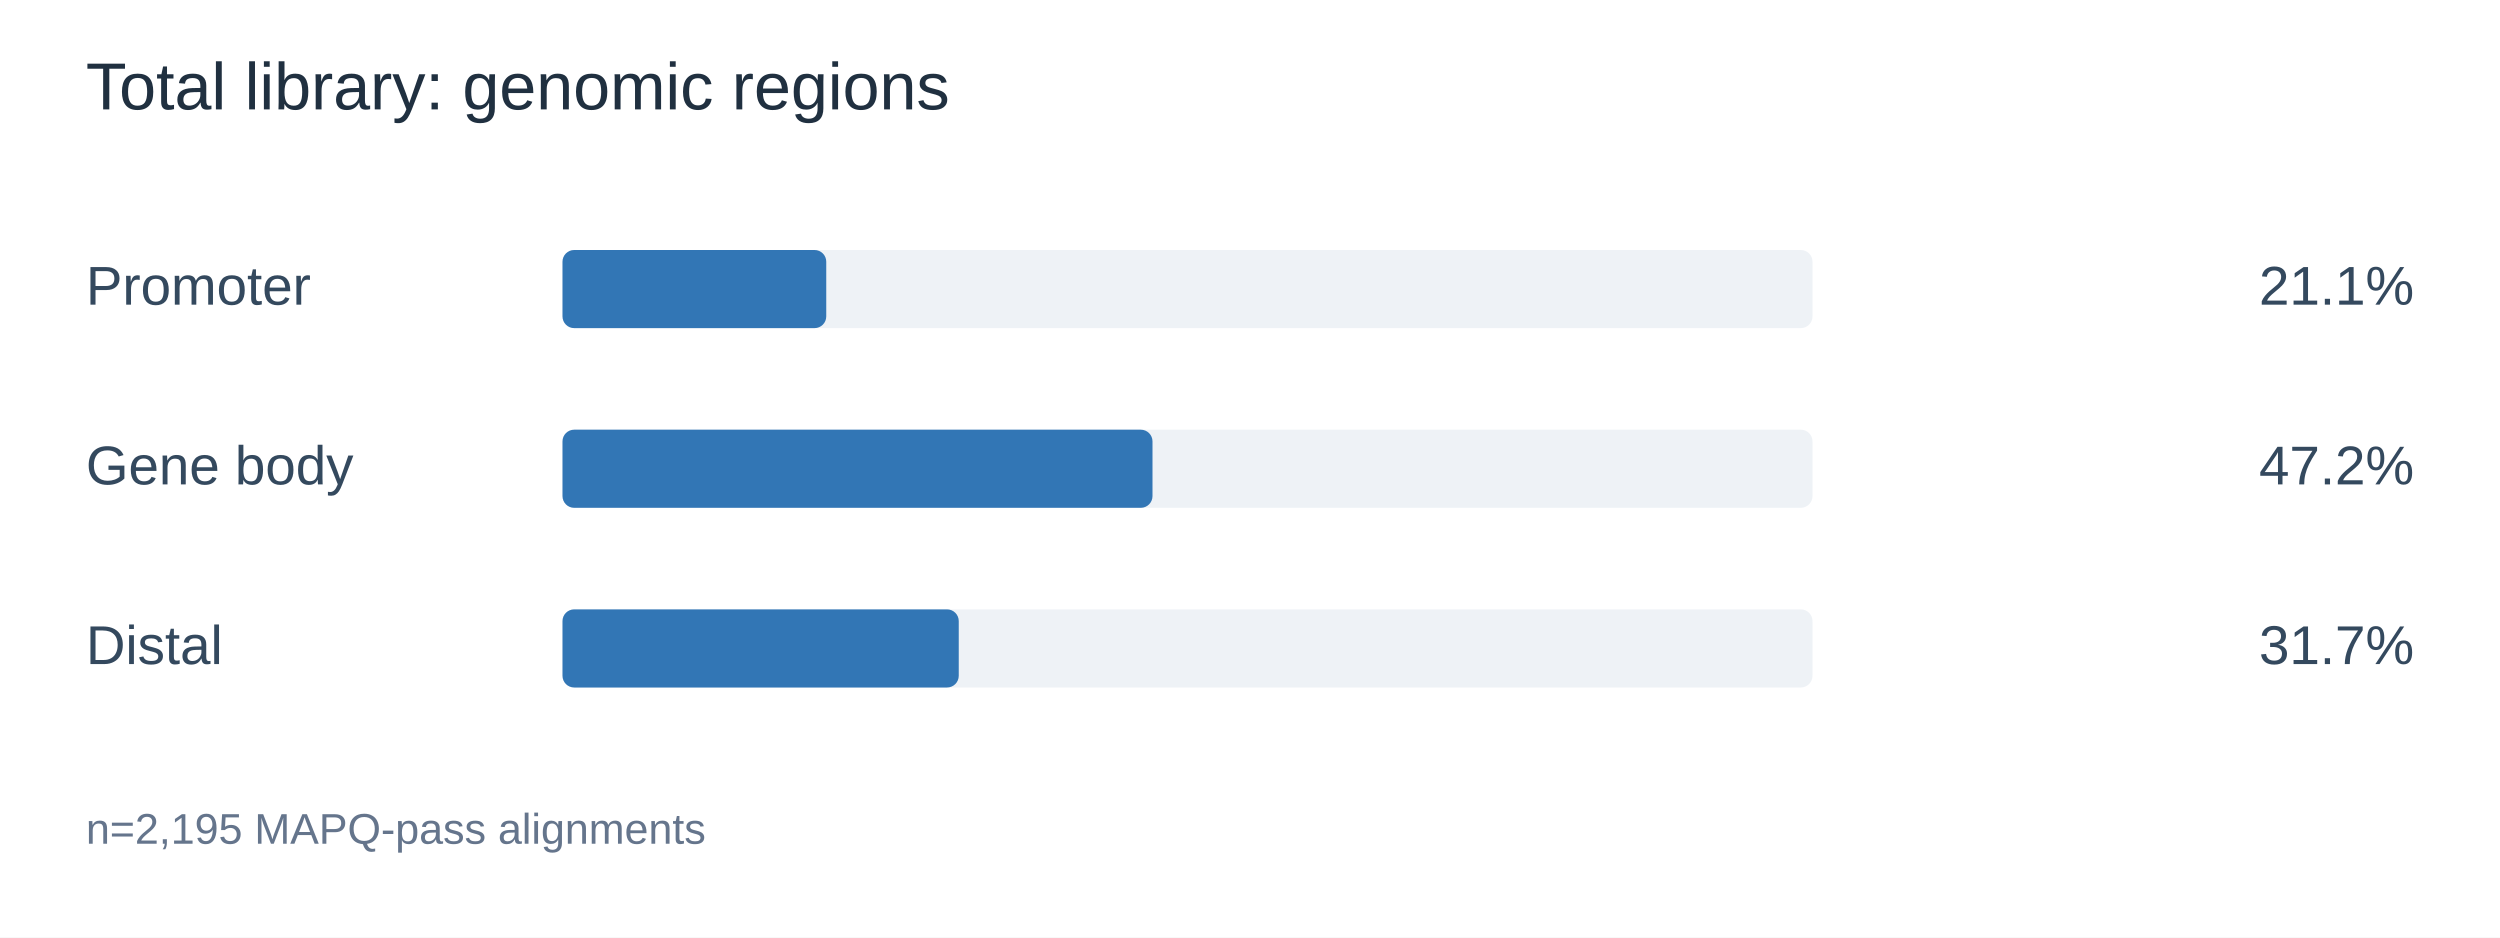
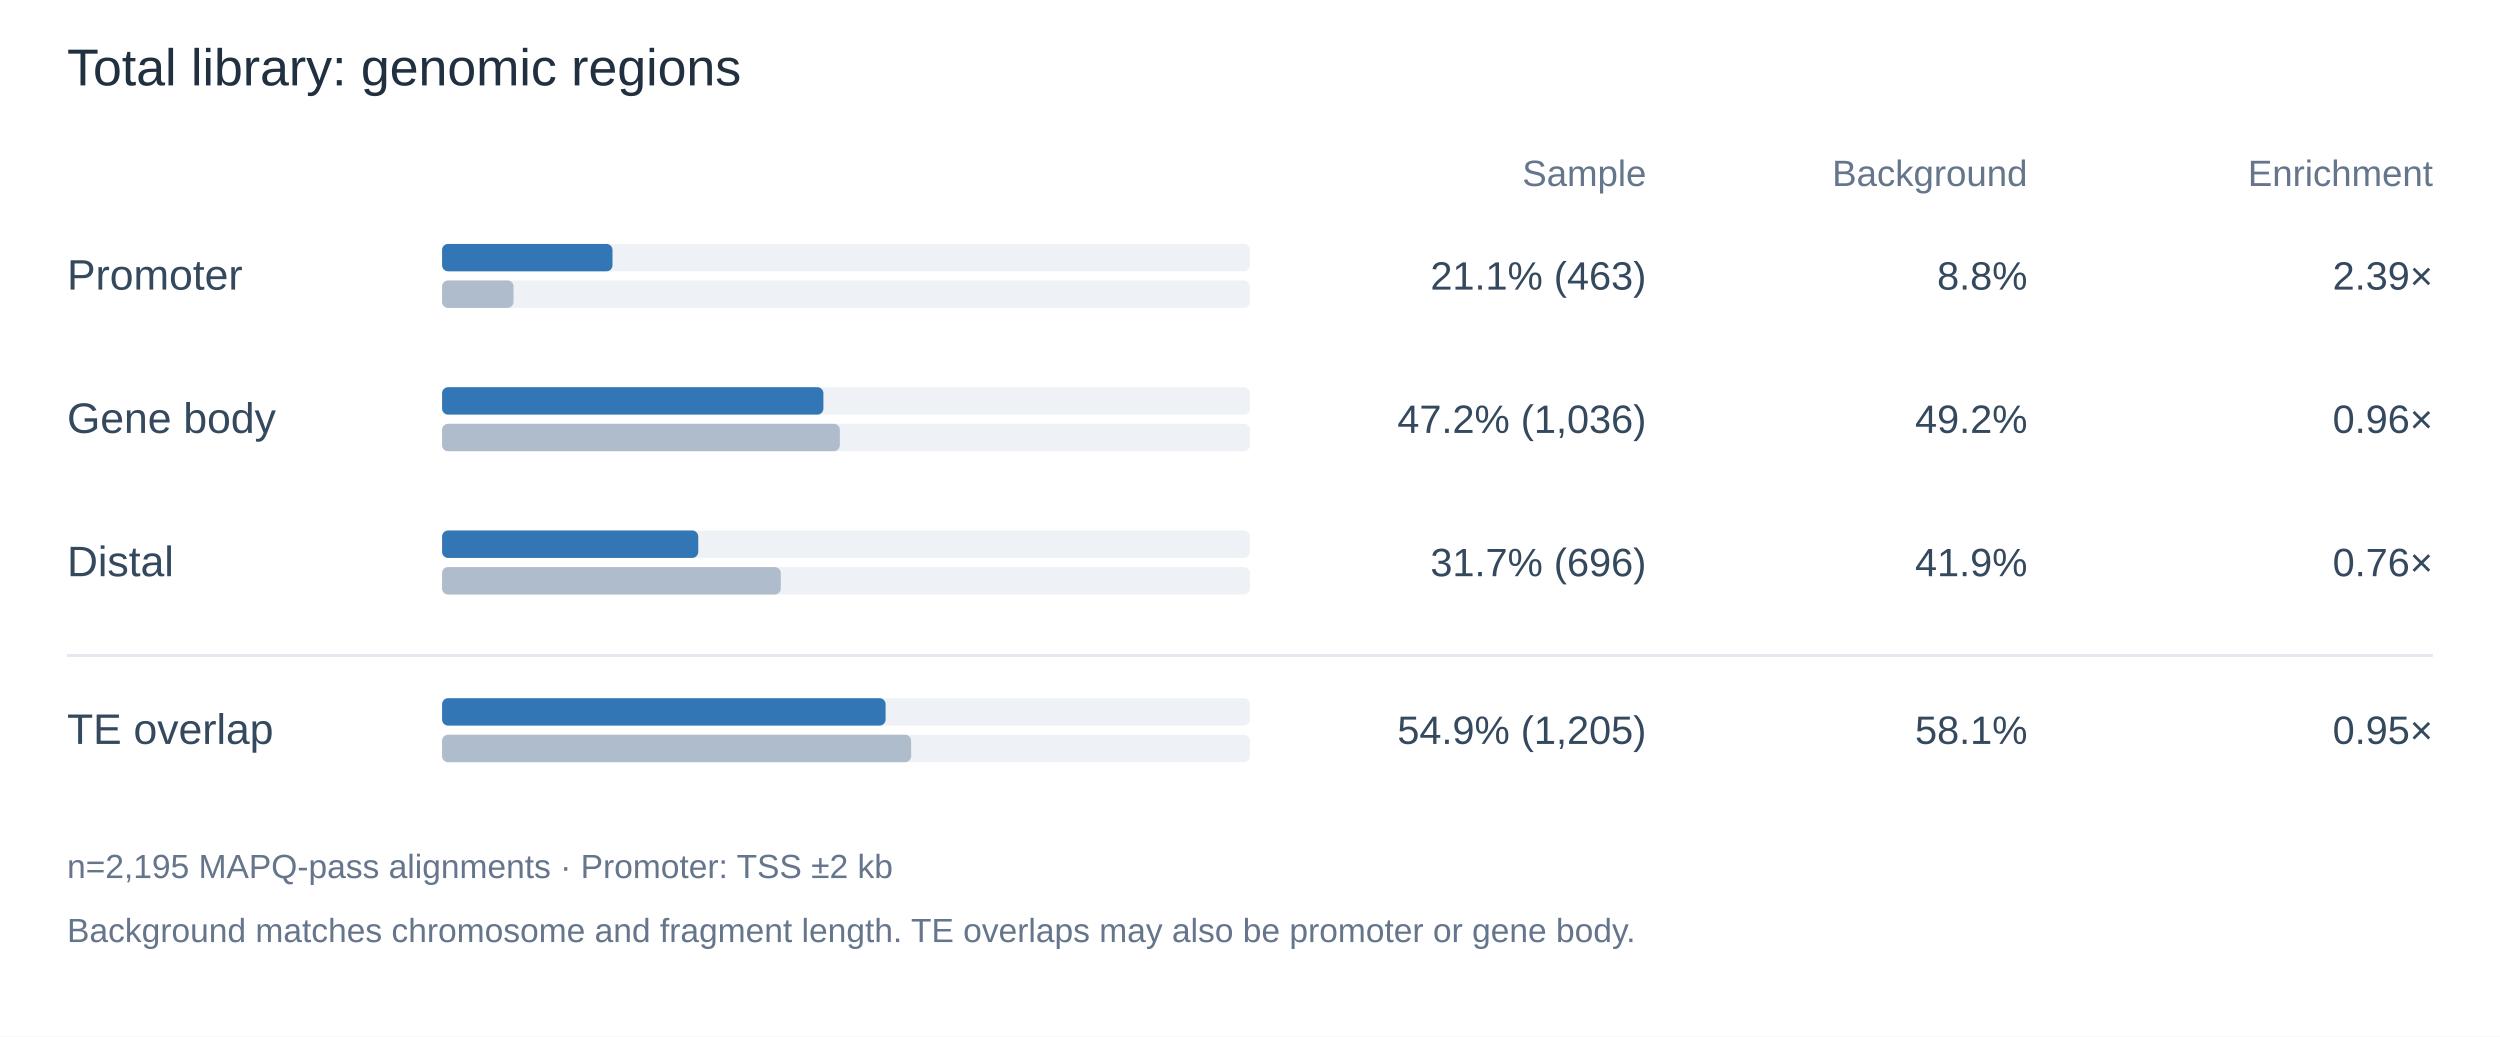
- <svg xmlns="http://www.w3.org/2000/svg" viewBox="0 0 640 240" role="img" aria-label="Total library: genomic regions" style="font-family:Arial,Helvetica,sans-serif">
+ <svg xmlns="http://www.w3.org/2000/svg" viewBox="0 0 820 340" role="img" aria-label="Total library: genomic regions" style="font-family:Arial,Helvetica,sans-serif">
  <rect width="100%" height="100%" fill="white" />
  <text x="22" y="28" font-size="17" fill="#203040">Total library: genomic regions</text>
+   <text x="540" y="61" text-anchor="end" font-size="12" fill="#65758c">Sample</text>
+   <text x="665" y="61" text-anchor="end" font-size="12" fill="#65758c">Background</text>
+   <text x="798" y="61" text-anchor="end" font-size="12" fill="#65758c">Enrichment</text>
  <g>
-     <text x="22" y="78" font-size="14" fill="#34495e">Promoter</text>
-     <rect x="144" y="64" width="320" height="20" rx="3" fill="#eef2f6" />
-     <rect x="144" y="64" width="67.520" height="20" rx="3" fill="#3276b5" />
-     <text x="618" y="78" text-anchor="end" font-size="14" fill="#34495e">21.1%<tspan font-size="12" fill="#65758c" />
-     </text>
+     <text x="22" y="95" font-size="14" fill="#34495e">Promoter</text>
+     <rect x="145" y="80" width="265" height="9" rx="2" fill="#eef2f6" />
+     <rect x="145" y="80" width="55.897" height="9" rx="2" fill="#3276b5" />
+     <rect x="145" y="92" width="265" height="9" rx="2" fill="#eef2f6" />
+     <rect x="145" y="92" width="23.437" height="9" rx="2" fill="#aebccc" />
+     <text x="540" y="95" text-anchor="end" font-size="13" fill="#34495e">21.1% (463)</text>
+     <text x="665" y="95" text-anchor="end" font-size="13" fill="#34495e">8.8%</text>
+     <text x="798" y="95" text-anchor="end" font-size="13" fill="#34495e">2.39×</text>
  </g>
  <g>
-     <text x="22" y="124" font-size="14" fill="#34495e">Gene body</text>
-     <rect x="144" y="110" width="320" height="20" rx="3" fill="#eef2f6" />
-     <rect x="144" y="110" width="151.040" height="20" rx="3" fill="#3276b5" />
-     <text x="618" y="124" text-anchor="end" font-size="14" fill="#34495e">47.2%<tspan font-size="12" fill="#65758c" />
-     </text>
+     <text x="22" y="142" font-size="14" fill="#34495e">Gene body</text>
+     <rect x="145" y="127" width="265" height="9" rx="2" fill="#eef2f6" />
+     <rect x="145" y="127" width="125.075" height="9" rx="2" fill="#3276b5" />
+     <rect x="145" y="139" width="265" height="9" rx="2" fill="#eef2f6" />
+     <rect x="145" y="139" width="130.466" height="9" rx="2" fill="#aebccc" />
+     <text x="540" y="142" text-anchor="end" font-size="13" fill="#34495e">47.2% (1,036)</text>
+     <text x="665" y="142" text-anchor="end" font-size="13" fill="#34495e">49.2%</text>
+     <text x="798" y="142" text-anchor="end" font-size="13" fill="#34495e">0.96×</text>
  </g>
  <g>
-     <text x="22" y="170" font-size="14" fill="#34495e">Distal</text>
-     <rect x="144" y="156" width="320" height="20" rx="3" fill="#eef2f6" />
-     <rect x="144" y="156" width="101.440" height="20" rx="3" fill="#3276b5" />
-     <text x="618" y="170" text-anchor="end" font-size="14" fill="#34495e">31.7%<tspan font-size="12" fill="#65758c" />
-     </text>
+     <text x="22" y="189" font-size="14" fill="#34495e">Distal</text>
+     <rect x="145" y="174" width="265" height="9" rx="2" fill="#eef2f6" />
+     <rect x="145" y="174" width="84.027" height="9" rx="2" fill="#3276b5" />
+     <rect x="145" y="186" width="265" height="9" rx="2" fill="#eef2f6" />
+     <rect x="145" y="186" width="111.097" height="9" rx="2" fill="#aebccc" />
+     <text x="540" y="189" text-anchor="end" font-size="13" fill="#34495e">31.7% (696)</text>
+     <text x="665" y="189" text-anchor="end" font-size="13" fill="#34495e">41.9%</text>
+     <text x="798" y="189" text-anchor="end" font-size="13" fill="#34495e">0.76×</text>
  </g>
-   <text x="22" y="216" font-size="11" fill="#65758c">n=2,195 MAPQ-pass alignments</text>
+   <line x1="22" x2="798" y1="215" y2="215" stroke="#e3e9ef" />
+   <g>
+     <text x="22" y="244" font-size="14" fill="#34495e">TE overlap</text>
+     <rect x="145" y="229" width="265" height="9" rx="2" fill="#eef2f6" />
+     <rect x="145" y="229" width="145.478" height="9" rx="2" fill="#3276b5" />
+     <rect x="145" y="241" width="265" height="9" rx="2" fill="#eef2f6" />
+     <rect x="145" y="241" width="153.856" height="9" rx="2" fill="#aebccc" />
+     <text x="540" y="244" text-anchor="end" font-size="13" fill="#34495e">54.9% (1,205)</text>
+     <text x="665" y="244" text-anchor="end" font-size="13" fill="#34495e">58.1%</text>
+     <text x="798" y="244" text-anchor="end" font-size="13" fill="#34495e">0.95×</text>
+   </g>
+   <text x="22" y="288" font-size="11" fill="#65758c">n=2,195 MAPQ-pass alignments · Promoter: TSS ±2 kb</text>
+   <text x="22" y="309" font-size="11" fill="#65758c">Background matches chromosome and fragment length. TE overlaps may also be promoter or gene body.</text>
</svg>
